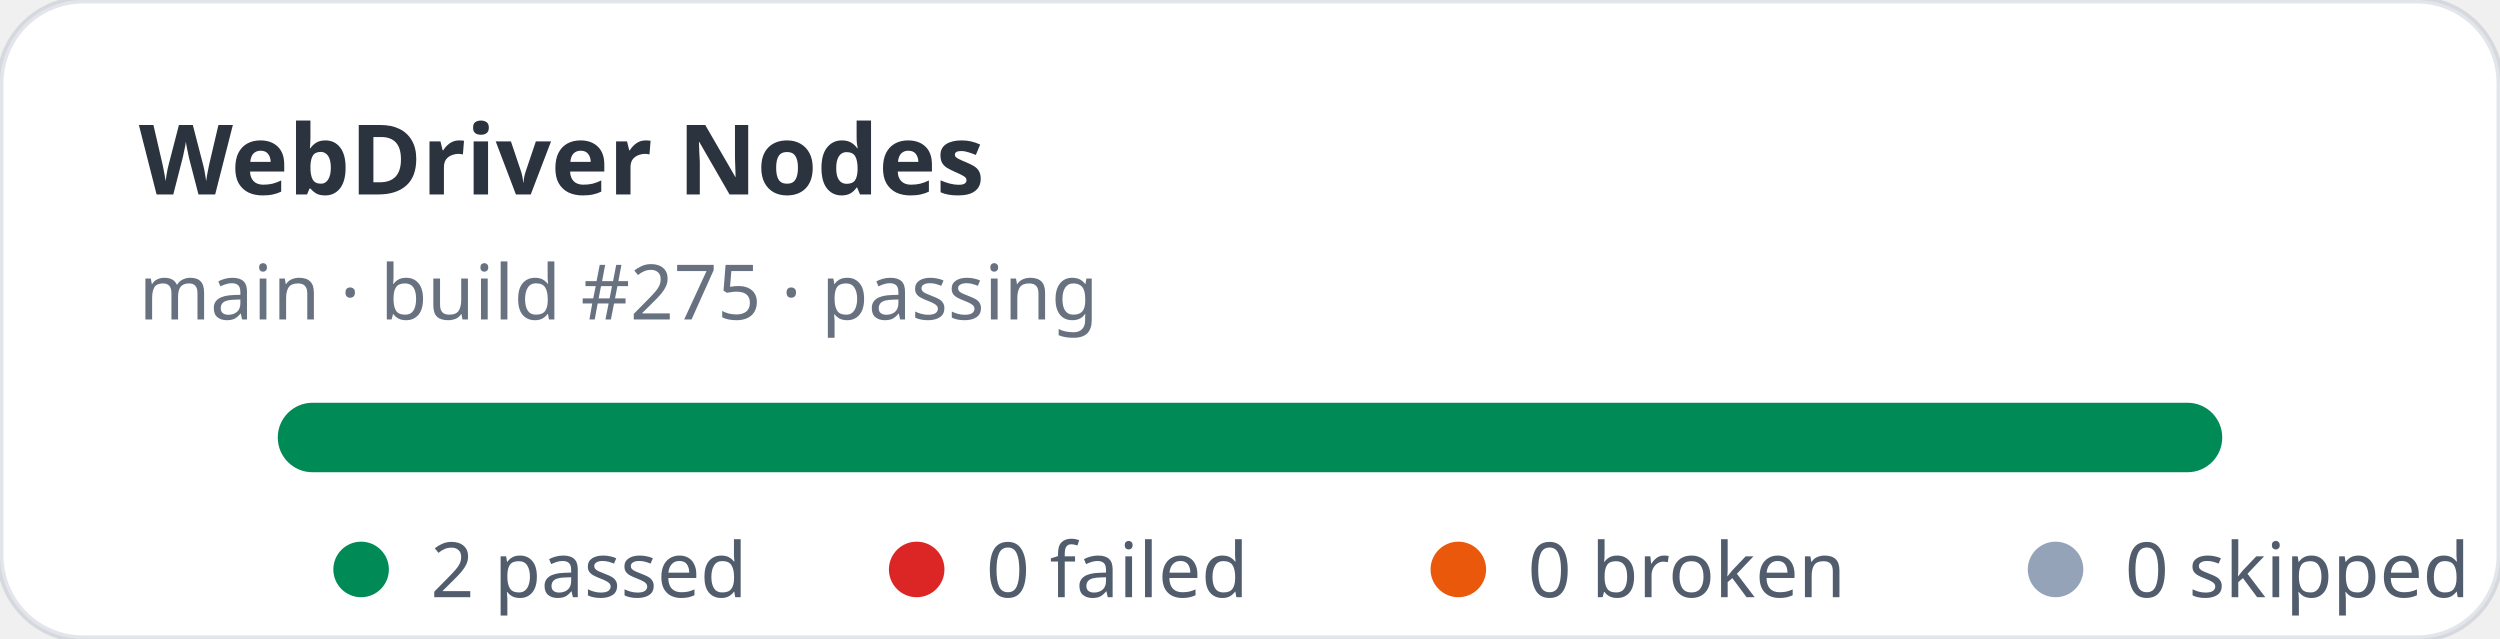
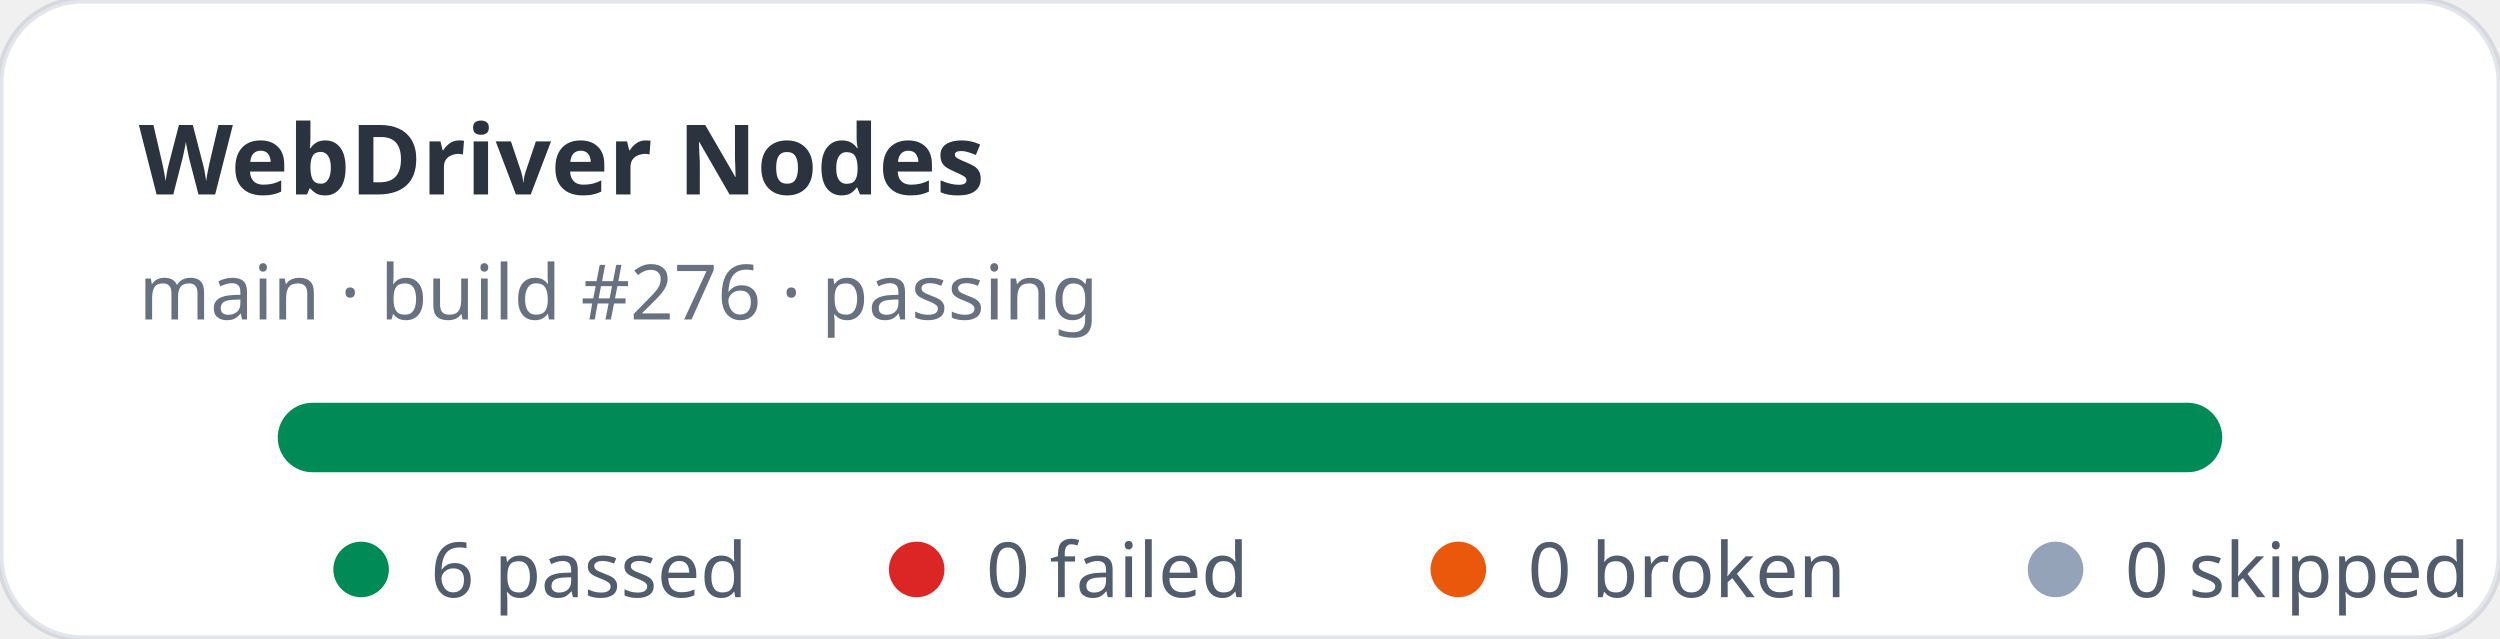
- <svg xmlns="http://www.w3.org/2000/svg" width="360" height="92" viewBox="0 0 360 92" role="img" aria-label="WebDriver Nodes stats: 2 passed, 0 failed">
+ <svg xmlns="http://www.w3.org/2000/svg" width="360" height="92" viewBox="0 0 360 92" role="img" aria-label="WebDriver Nodes stats: 6 passed, 0 failed">
  <rect width="360" height="92" rx="12" fill="#ffffff" stroke="rgba(11,48,86,0.12)" />
  <text x="20" y="28" fill="rgba(1,10,24,0.83)" font-family="ui-sans-serif,system-ui,sans-serif" font-size="14" font-weight="700">WebDriver Nodes</text>
-   <text x="20" y="46" fill="rgba(2,19,44,0.6)" font-family="ui-sans-serif,system-ui,sans-serif" font-size="11">main · build #275 · passing</text>
+   <text x="20" y="46" fill="rgba(2,19,44,0.6)" font-family="ui-sans-serif,system-ui,sans-serif" font-size="11">main · build #276 · passing</text>
  <rect x="40" y="58" width="280" height="10" rx="5" fill="#e2e8f0" />
  <rect x="40" y="58" width="280" height="10" rx="5" fill="#008a56" />
  <g font-family="ui-sans-serif,system-ui,sans-serif" font-size="11" fill="rgba(1,18,40,0.68)">
    <circle cx="52" cy="82" r="4" fill="#008a56" />
-     <text x="62" y="86">2 passed</text>
+     <text x="62" y="86">6 passed</text>
    <circle cx="132" cy="82" r="4" fill="#dc2626" />
    <text x="142" y="86">0 failed</text>
    <circle cx="210" cy="82" r="4" fill="#ea580c" />
    <text x="220" y="86">0 broken</text>
    <circle cx="296" cy="82" r="4" fill="#94a3b8" />
    <text x="306" y="86">0 skipped</text>
  </g>
</svg>
